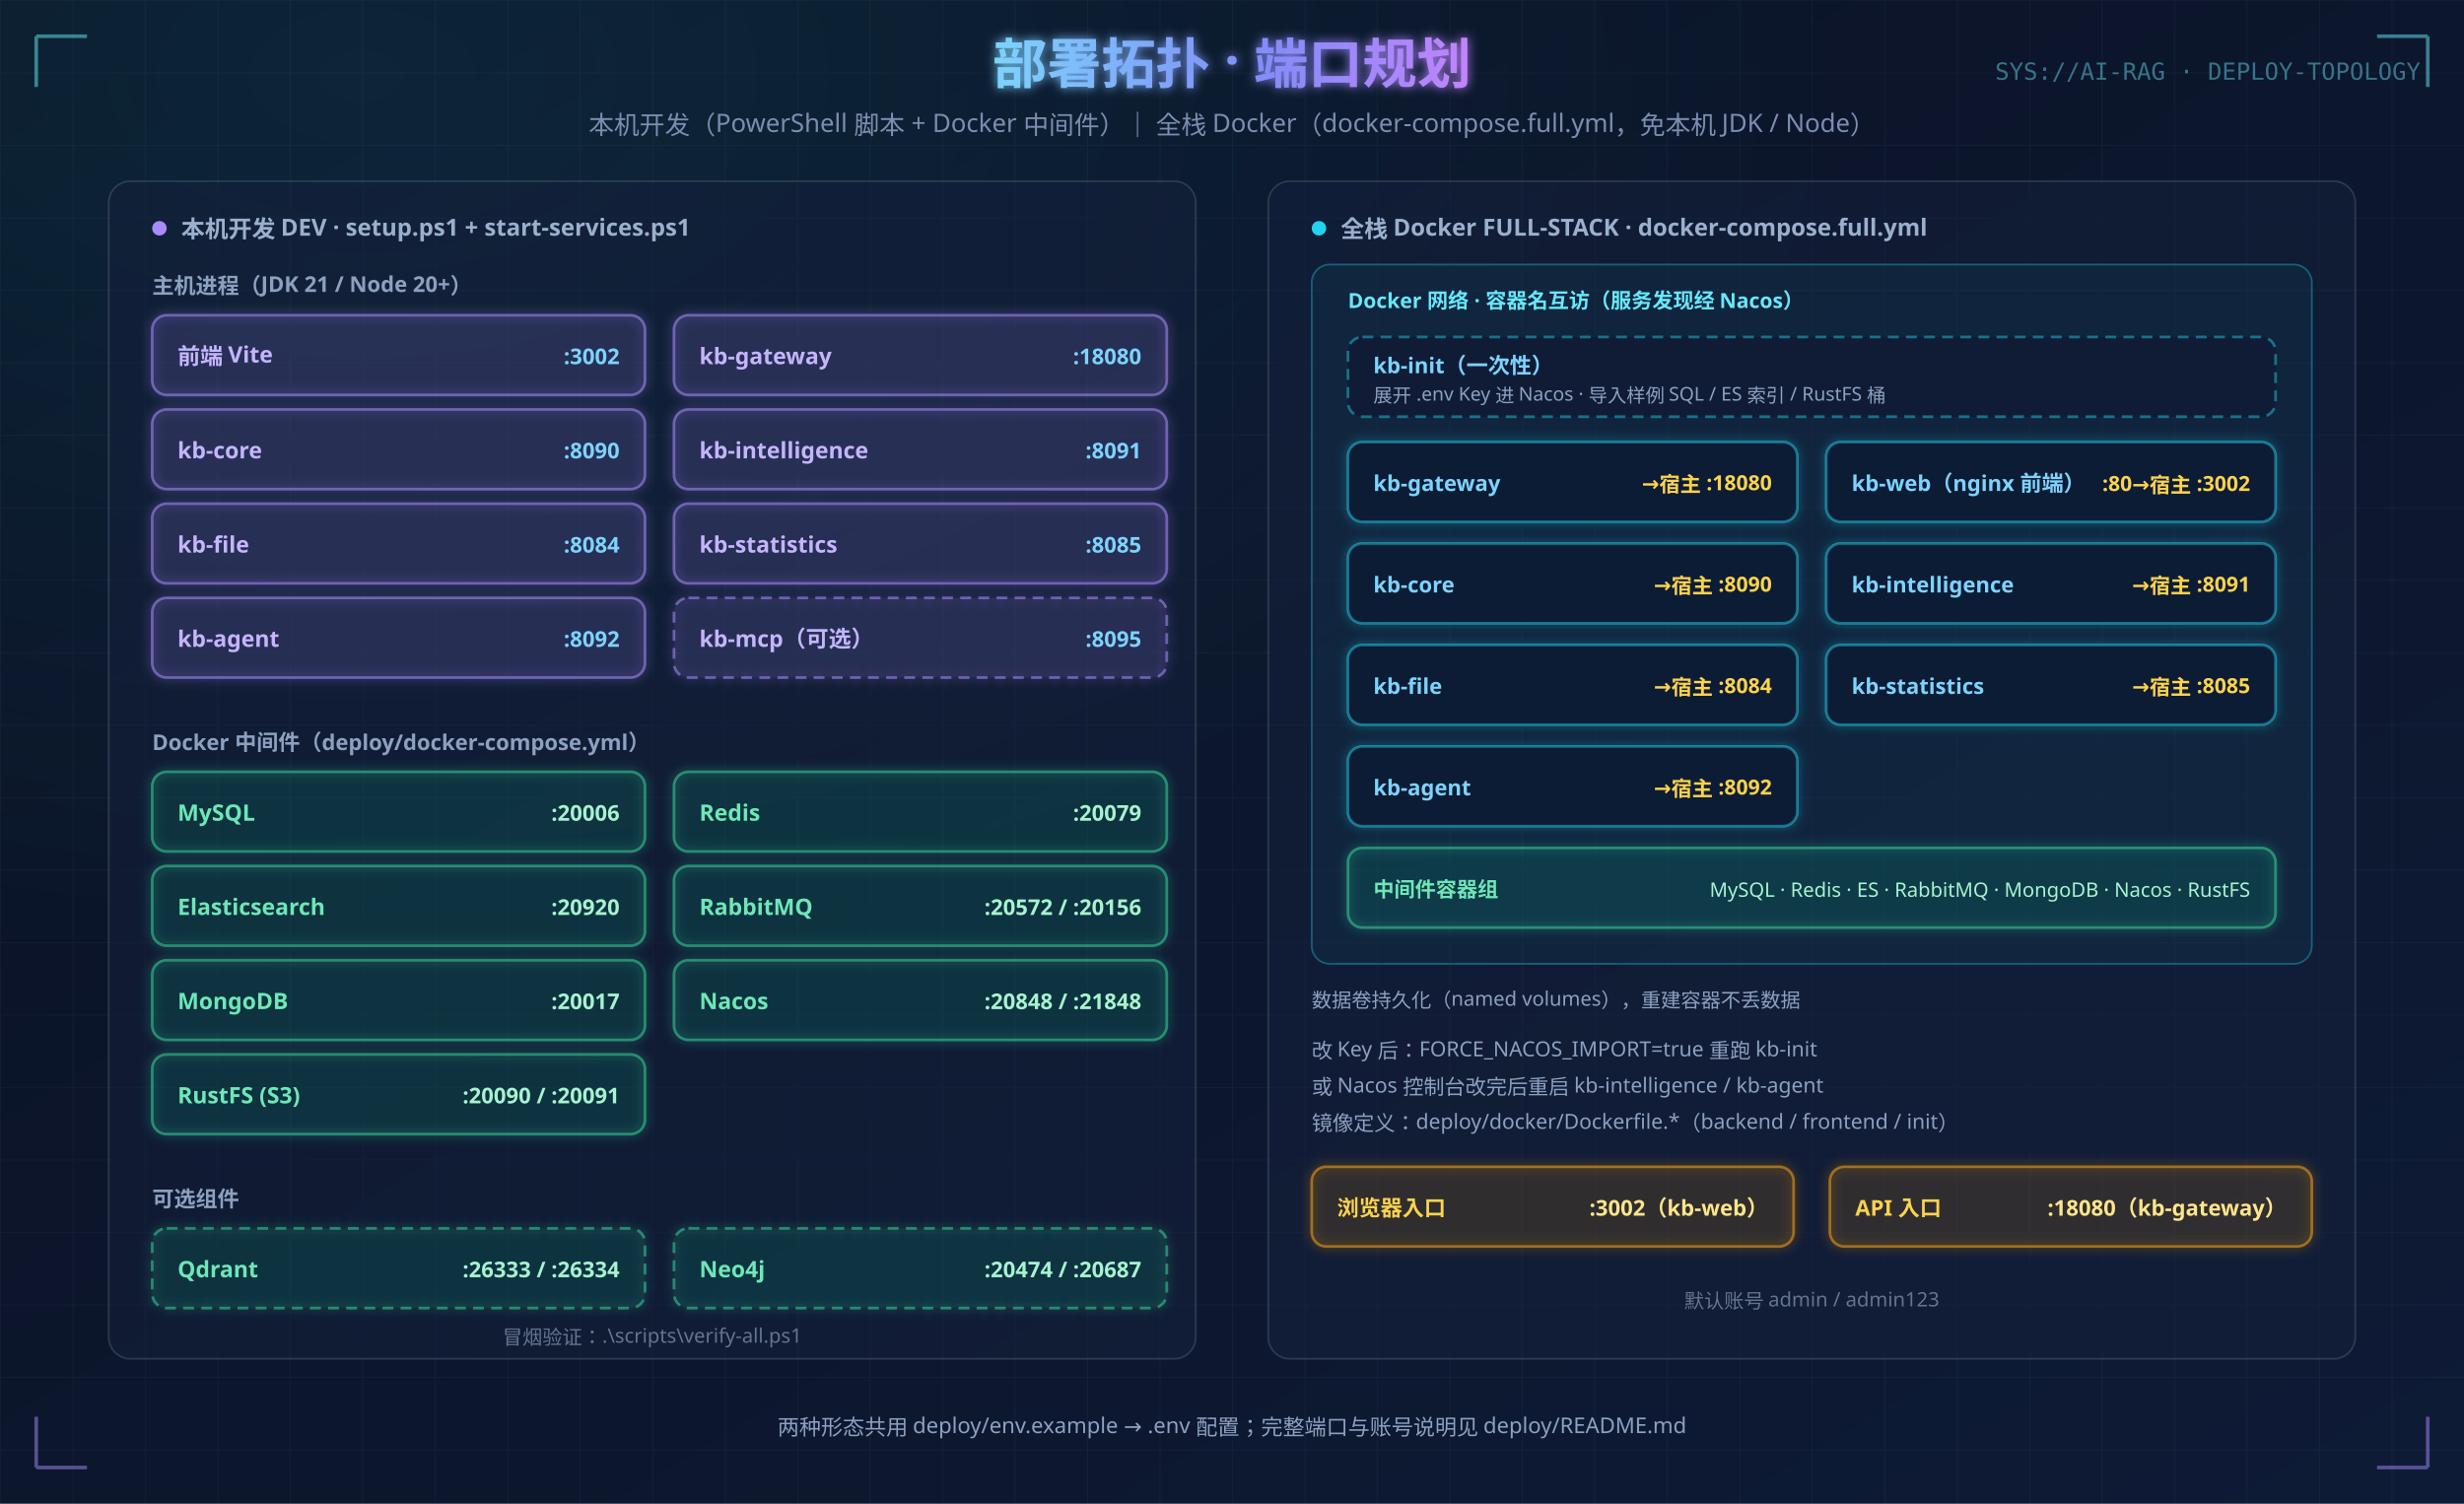
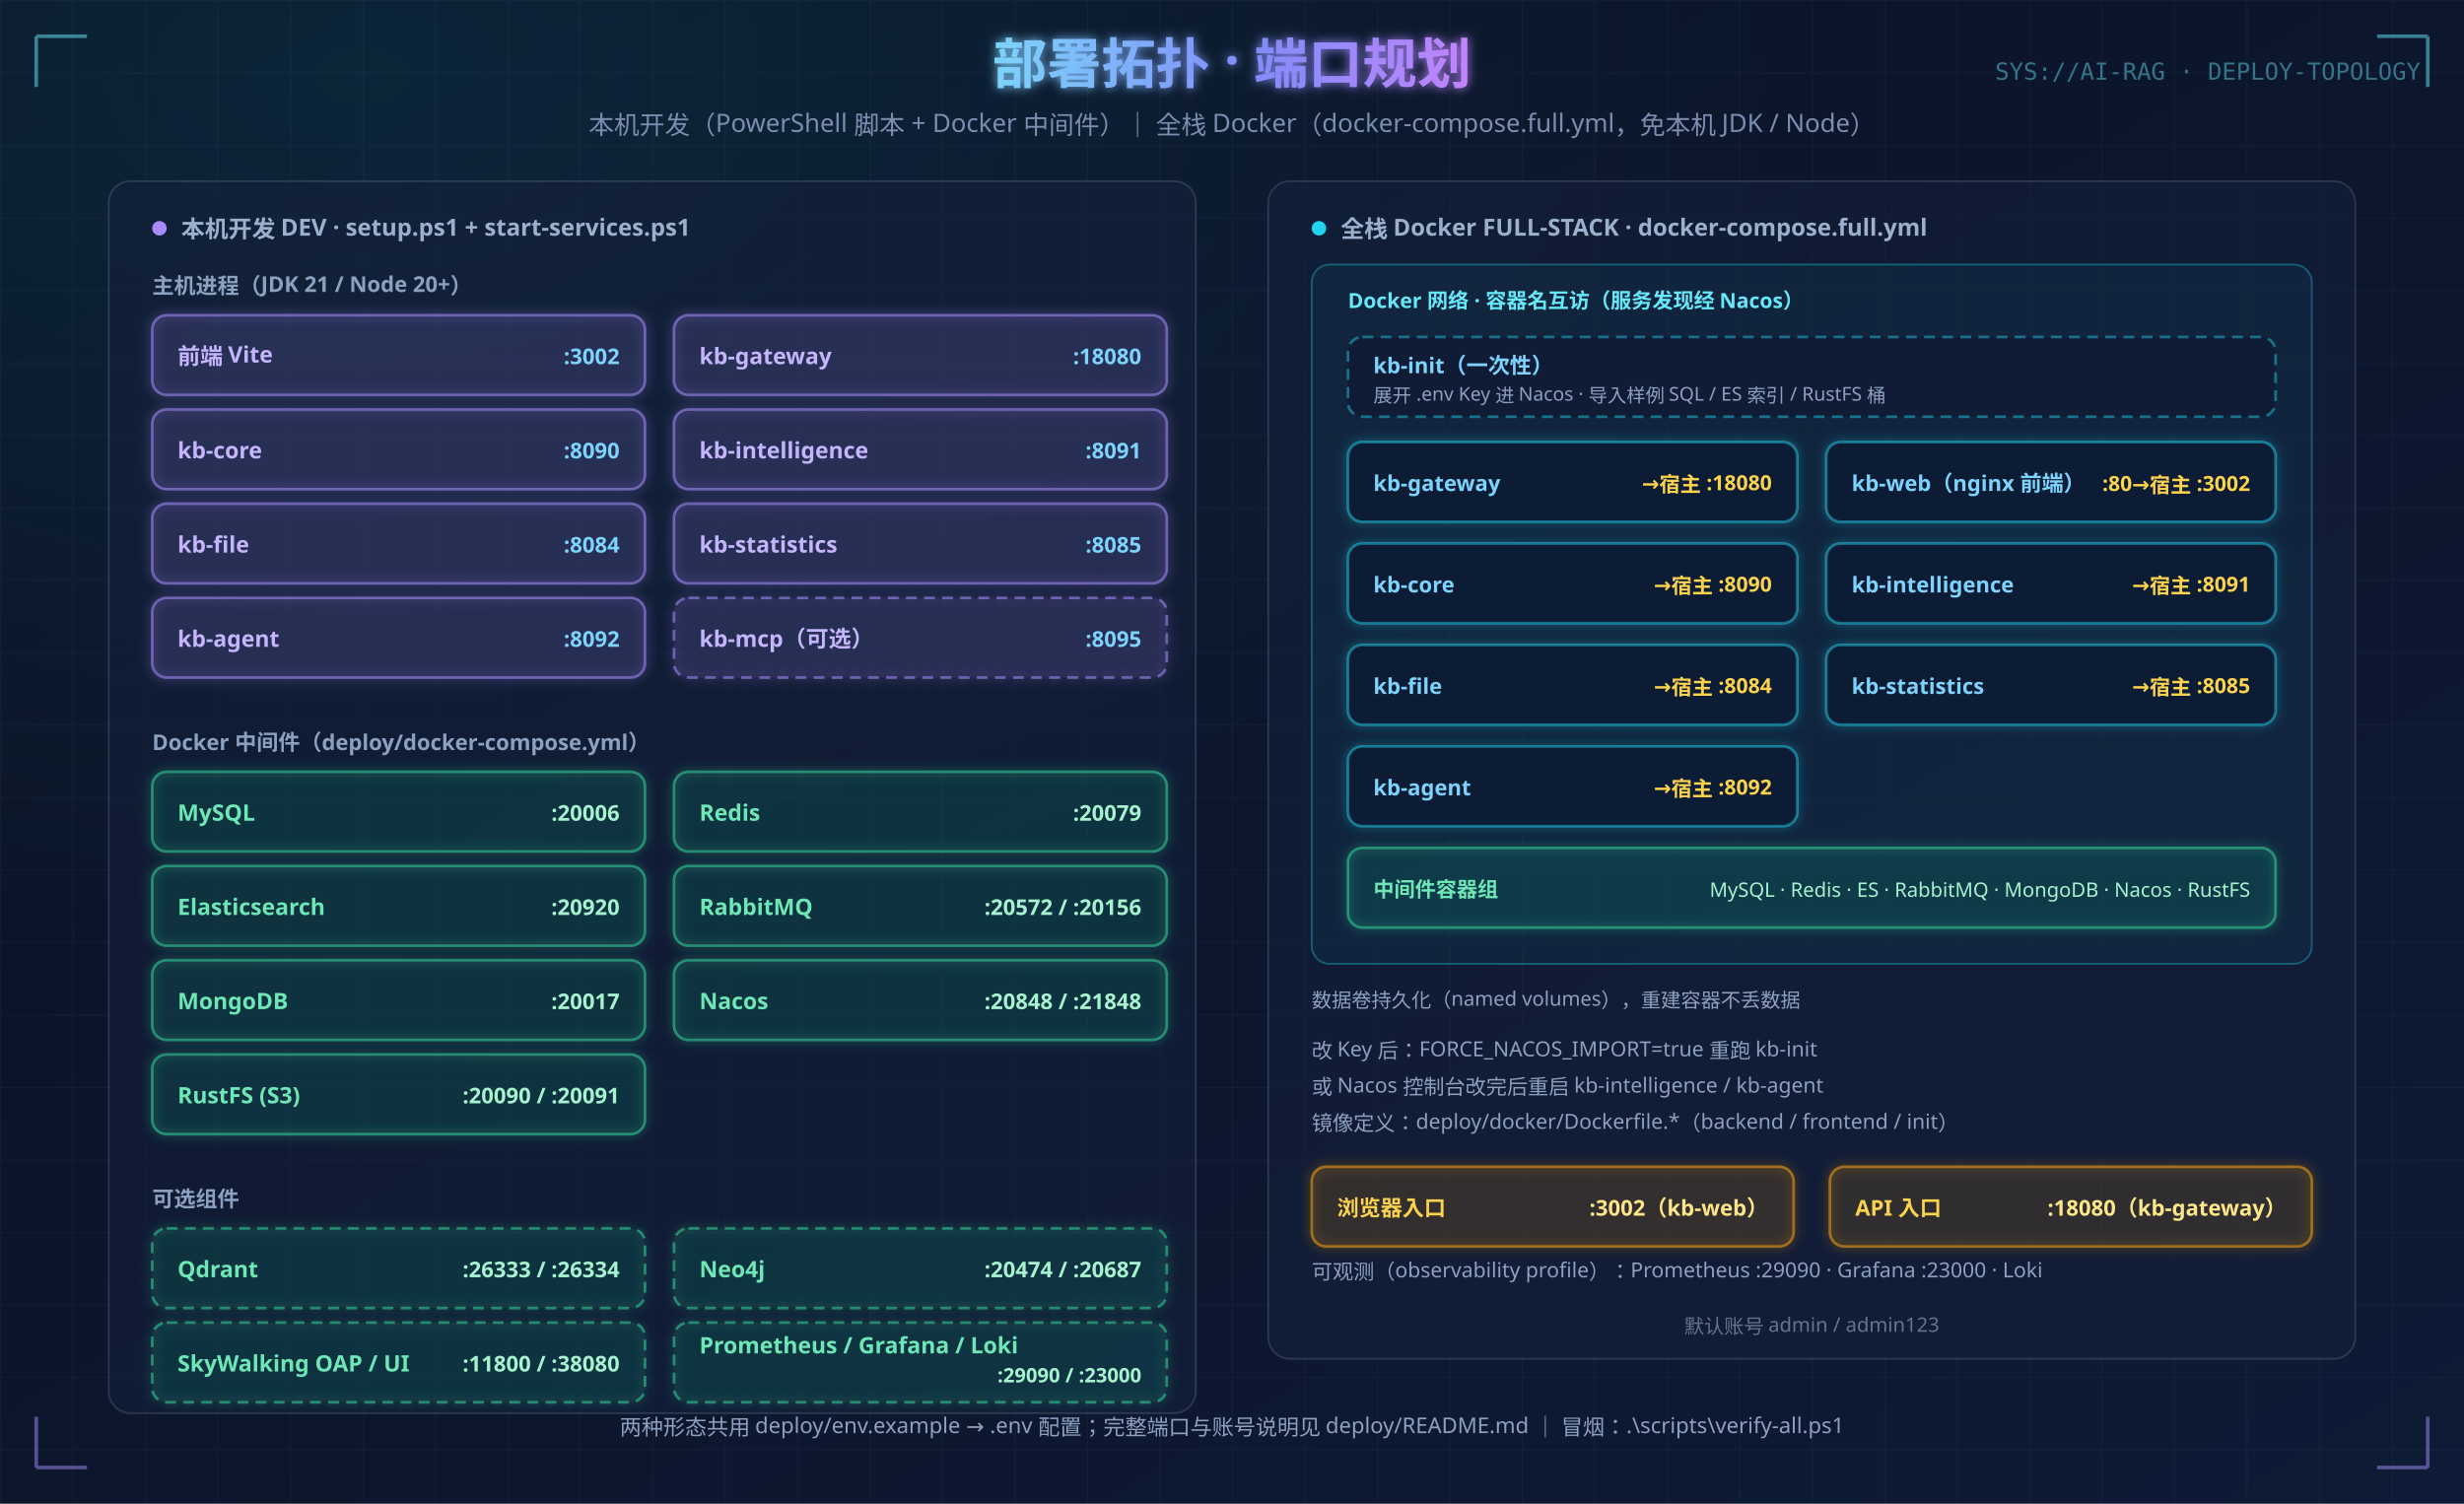
<svg xmlns="http://www.w3.org/2000/svg" viewBox="0 0 1360 830" font-family="Segoe UI, Microsoft YaHei, PingFang SC, sans-serif">
  <defs>
    <linearGradient id="bg" x1="0" y1="0" x2="1" y2="1">
      <stop offset="0" stop-color="#0A1122" />
      <stop offset="1" stop-color="#0E1B36" />
    </linearGradient>
    <linearGradient id="titleGrad" x1="0" y1="0" x2="1" y2="0">
      <stop offset="0" stop-color="#7DD3FC" />
      <stop offset="0.55" stop-color="#818CF8" />
      <stop offset="1" stop-color="#C084FC" />
    </linearGradient>
    <pattern id="grid" width="40" height="40" patternUnits="userSpaceOnUse">
      <path d="M 40 0 L 0 0 0 40" fill="none" stroke="rgba(148,163,184,0.06)" stroke-width="1" />
    </pattern>
    <radialGradient id="glowCyan" cx="0.15" cy="0.05" r="0.6">
      <stop offset="0" stop-color="rgba(34,211,238,0.10)" />
      <stop offset="1" stop-color="rgba(34,211,238,0)" />
    </radialGradient>
    <filter id="glow" x="-60%" y="-60%" width="220%" height="220%">
      <feGaussianBlur stdDeviation="3" result="b" />
      <feMerge>
        <feMergeNode in="b" />
        <feMergeNode in="SourceGraphic" />
      </feMerge>
    </filter>
  </defs>
  <rect width="1360" height="830" fill="url(#bg)" />
  <rect width="1360" height="830" fill="url(#grid)" />
  <rect width="1360" height="830" fill="url(#glowCyan)" />
  <path d="M 20 20 h 28 M 20 20 v 28" stroke="rgba(103,232,249,0.5)" stroke-width="2" fill="none" />
  <path d="M 1340 20 h -28 M 1340 20 v 28" stroke="rgba(103,232,249,0.5)" stroke-width="2" fill="none" />
  <path d="M 20 810 h 28 M 20 810 v -28" stroke="rgba(167,139,250,0.5)" stroke-width="2" fill="none" />
  <path d="M 1340 810 h -28 M 1340 810 v -28" stroke="rgba(167,139,250,0.5)" stroke-width="2" fill="none" />
  <text x="1336" y="44" text-anchor="end" font-family="Consolas, monospace" font-size="13" fill="rgba(103,232,249,0.45)">SYS://AI-RAG · DEPLOY-TOPOLOGY</text>
  <text x="680" y="46" text-anchor="middle" font-size="30" font-weight="800" fill="url(#titleGrad)" filter="url(#glow)">部署拓扑 · 端口规划</text>
  <text x="680" y="74" text-anchor="middle" font-size="14" fill="#7C8DB0">本机开发（PowerShell 脚本 + Docker 中间件）｜ 全栈 Docker（docker-compose.full.yml，免本机 JDK / Node）</text>
-   <rect x="60" y="100" width="600" height="650" rx="12" fill="#141F3A" fill-opacity="0.55" stroke="rgba(148,163,184,0.22)" />
+   <rect x="60" y="100" width="600" height="680" rx="12" fill="#141F3A" fill-opacity="0.55" stroke="rgba(148,163,184,0.22)" />
  <circle cx="88" cy="126" r="4" fill="#A78BFA" />
  <text x="100" y="131" font-size="13" font-weight="700" fill="#9AB0CC">本机开发 DEV · setup.ps1 + start-services.ps1</text>
  <text x="84" y="162" font-size="12" font-weight="700" fill="#8CA0BF">主机进程（JDK 21 / Node 20+）</text>
  <g>
    <rect x="84" y="174" width="272" height="44" rx="8" fill="rgba(167,139,250,0.08)" stroke="rgba(167,139,250,0.55)" stroke-width="1.5" filter="url(#glow)" />
    <text x="98" y="201" font-size="12.5" font-weight="700" fill="#C4B5FD">前端 Vite</text>
    <text x="342" y="201" font-size="12" font-weight="700" fill="#7DD3FC" text-anchor="end">:3002</text>
    <rect x="372" y="174" width="272" height="44" rx="8" fill="rgba(167,139,250,0.08)" stroke="rgba(167,139,250,0.55)" stroke-width="1.5" filter="url(#glow)" />
    <text x="386" y="201" font-size="12.5" font-weight="700" fill="#C4B5FD">kb-gateway</text>
    <text x="630" y="201" font-size="12" font-weight="700" fill="#7DD3FC" text-anchor="end">:18080</text>
    <rect x="84" y="226" width="272" height="44" rx="8" fill="rgba(167,139,250,0.08)" stroke="rgba(167,139,250,0.55)" stroke-width="1.5" filter="url(#glow)" />
    <text x="98" y="253" font-size="12.5" font-weight="700" fill="#C4B5FD">kb-core</text>
    <text x="342" y="253" font-size="12" font-weight="700" fill="#7DD3FC" text-anchor="end">:8090</text>
    <rect x="372" y="226" width="272" height="44" rx="8" fill="rgba(167,139,250,0.08)" stroke="rgba(167,139,250,0.55)" stroke-width="1.5" filter="url(#glow)" />
    <text x="386" y="253" font-size="12.5" font-weight="700" fill="#C4B5FD">kb-intelligence</text>
    <text x="630" y="253" font-size="12" font-weight="700" fill="#7DD3FC" text-anchor="end">:8091</text>
    <rect x="84" y="278" width="272" height="44" rx="8" fill="rgba(167,139,250,0.08)" stroke="rgba(167,139,250,0.55)" stroke-width="1.5" filter="url(#glow)" />
    <text x="98" y="305" font-size="12.5" font-weight="700" fill="#C4B5FD">kb-file</text>
    <text x="342" y="305" font-size="12" font-weight="700" fill="#7DD3FC" text-anchor="end">:8084</text>
    <rect x="372" y="278" width="272" height="44" rx="8" fill="rgba(167,139,250,0.08)" stroke="rgba(167,139,250,0.55)" stroke-width="1.5" filter="url(#glow)" />
    <text x="386" y="305" font-size="12.5" font-weight="700" fill="#C4B5FD">kb-statistics</text>
    <text x="630" y="305" font-size="12" font-weight="700" fill="#7DD3FC" text-anchor="end">:8085</text>
    <rect x="84" y="330" width="272" height="44" rx="8" fill="rgba(167,139,250,0.08)" stroke="rgba(167,139,250,0.55)" stroke-width="1.5" filter="url(#glow)" />
    <text x="98" y="357" font-size="12.5" font-weight="700" fill="#C4B5FD">kb-agent</text>
    <text x="342" y="357" font-size="12" font-weight="700" fill="#7DD3FC" text-anchor="end">:8092</text>
    <rect x="372" y="330" width="272" height="44" rx="8" fill="rgba(167,139,250,0.08)" stroke="rgba(167,139,250,0.55)" stroke-width="1.5" stroke-dasharray="6 4" filter="url(#glow)" />
    <text x="386" y="357" font-size="12.5" font-weight="700" fill="#C4B5FD">kb-mcp（可选）</text>
    <text x="630" y="357" font-size="12" font-weight="700" fill="#7DD3FC" text-anchor="end">:8095</text>
  </g>
  <text x="84" y="414" font-size="12" font-weight="700" fill="#8CA0BF">Docker 中间件（deploy/docker-compose.yml）</text>
  <g>
    <rect x="84" y="426" width="272" height="44" rx="8" fill="rgba(52,211,153,0.07)" stroke="rgba(52,211,153,0.55)" stroke-width="1.5" filter="url(#glow)" />
    <text x="98" y="453" font-size="12.5" font-weight="700" fill="#6EE7B7">MySQL</text>
    <text x="342" y="453" font-size="12" font-weight="700" fill="#A7F3D0" text-anchor="end">:20006</text>
    <rect x="372" y="426" width="272" height="44" rx="8" fill="rgba(52,211,153,0.07)" stroke="rgba(52,211,153,0.55)" stroke-width="1.5" filter="url(#glow)" />
    <text x="386" y="453" font-size="12.5" font-weight="700" fill="#6EE7B7">Redis</text>
    <text x="630" y="453" font-size="12" font-weight="700" fill="#A7F3D0" text-anchor="end">:20079</text>
    <rect x="84" y="478" width="272" height="44" rx="8" fill="rgba(52,211,153,0.07)" stroke="rgba(52,211,153,0.55)" stroke-width="1.5" filter="url(#glow)" />
    <text x="98" y="505" font-size="12.5" font-weight="700" fill="#6EE7B7">Elasticsearch</text>
    <text x="342" y="505" font-size="12" font-weight="700" fill="#A7F3D0" text-anchor="end">:20920</text>
    <rect x="372" y="478" width="272" height="44" rx="8" fill="rgba(52,211,153,0.07)" stroke="rgba(52,211,153,0.55)" stroke-width="1.5" filter="url(#glow)" />
    <text x="386" y="505" font-size="12.5" font-weight="700" fill="#6EE7B7">RabbitMQ</text>
    <text x="630" y="505" font-size="12" font-weight="700" fill="#A7F3D0" text-anchor="end">:20572 / :20156</text>
    <rect x="84" y="530" width="272" height="44" rx="8" fill="rgba(52,211,153,0.07)" stroke="rgba(52,211,153,0.55)" stroke-width="1.5" filter="url(#glow)" />
    <text x="98" y="557" font-size="12.5" font-weight="700" fill="#6EE7B7">MongoDB</text>
    <text x="342" y="557" font-size="12" font-weight="700" fill="#A7F3D0" text-anchor="end">:20017</text>
    <rect x="372" y="530" width="272" height="44" rx="8" fill="rgba(52,211,153,0.07)" stroke="rgba(52,211,153,0.55)" stroke-width="1.5" filter="url(#glow)" />
    <text x="386" y="557" font-size="12.5" font-weight="700" fill="#6EE7B7">Nacos</text>
    <text x="630" y="557" font-size="12" font-weight="700" fill="#A7F3D0" text-anchor="end">:20848 / :21848</text>
    <rect x="84" y="582" width="272" height="44" rx="8" fill="rgba(52,211,153,0.07)" stroke="rgba(52,211,153,0.55)" stroke-width="1.5" filter="url(#glow)" />
    <text x="98" y="609" font-size="12.5" font-weight="700" fill="#6EE7B7">RustFS (S3)</text>
    <text x="342" y="609" font-size="12" font-weight="700" fill="#A7F3D0" text-anchor="end">:20090 / :20091</text>
  </g>
  <text x="84" y="666" font-size="12" font-weight="700" fill="#8CA0BF">可选组件</text>
  <g>
    <rect x="84" y="678" width="272" height="44" rx="8" fill="rgba(52,211,153,0.07)" stroke="rgba(52,211,153,0.55)" stroke-width="1.5" stroke-dasharray="6 4" filter="url(#glow)" />
    <text x="98" y="705" font-size="12.5" font-weight="700" fill="#6EE7B7">Qdrant</text>
    <text x="342" y="705" font-size="12" font-weight="700" fill="#A7F3D0" text-anchor="end">:26333 / :26334</text>
    <rect x="372" y="678" width="272" height="44" rx="8" fill="rgba(52,211,153,0.07)" stroke="rgba(52,211,153,0.55)" stroke-width="1.5" stroke-dasharray="6 4" filter="url(#glow)" />
    <text x="386" y="705" font-size="12.5" font-weight="700" fill="#6EE7B7">Neo4j</text>
    <text x="630" y="705" font-size="12" font-weight="700" fill="#A7F3D0" text-anchor="end">:20474 / :20687</text>
+     <rect x="84" y="730" width="272" height="44" rx="8" fill="rgba(52,211,153,0.07)" stroke="rgba(52,211,153,0.55)" stroke-width="1.5" stroke-dasharray="6 4" filter="url(#glow)" />
+     <text x="98" y="757" font-size="12.5" font-weight="700" fill="#6EE7B7">SkyWalking OAP / UI</text>
+     <text x="342" y="757" font-size="12" font-weight="700" fill="#A7F3D0" text-anchor="end">:11800 / :38080</text>
+     <rect x="372" y="730" width="272" height="44" rx="8" fill="rgba(52,211,153,0.07)" stroke="rgba(52,211,153,0.55)" stroke-width="1.5" stroke-dasharray="6 4" filter="url(#glow)" />
+     <text x="386" y="747" font-size="12.5" font-weight="700" fill="#6EE7B7">Prometheus / Grafana / Loki</text>
+     <text x="630" y="763" font-size="11" font-weight="700" fill="#A7F3D0" text-anchor="end">:29090 / :23000</text>
  </g>
-   <text x="360" y="742" text-anchor="middle" font-size="11" fill="#64748B">冒烟验证：.\scripts\verify-all.ps1</text>
  <rect x="700" y="100" width="600" height="650" rx="12" fill="#141F3A" fill-opacity="0.55" stroke="rgba(148,163,184,0.22)" />
  <circle cx="728" cy="126" r="4" fill="#22D3EE" />
  <text x="740" y="131" font-size="13" font-weight="700" fill="#9AB0CC">全栈 Docker FULL-STACK · docker-compose.full.yml</text>
  <rect x="724" y="146" width="552" height="386" rx="10" fill="rgba(34,211,238,0.05)" stroke="rgba(34,211,238,0.35)" />
  <text x="744" y="170" font-size="11.5" font-weight="700" fill="#67E8F9">Docker 网络 · 容器名互访（服务发现经 Nacos）</text>
  <g>
    <rect x="744" y="186" width="512" height="44" rx="8" fill="#101C36" stroke="rgba(34,211,238,0.45)" stroke-width="1.5" stroke-dasharray="6 4" />
    <text x="758" y="206" font-size="12" font-weight="700" fill="#7DD3FC">kb-init（一次性）</text>
    <text x="758" y="222" font-size="10.5" fill="#8CA0BF">展开 .env Key 进 Nacos · 导入样例 SQL / ES 索引 / RustFS 桶</text>
    <rect x="744" y="244" width="248" height="44" rx="8" fill="#101C36" stroke="rgba(34,211,238,0.45)" stroke-width="1.5" filter="url(#glow)" />
    <text x="758" y="271" font-size="12" font-weight="700" fill="#7DD3FC">kb-gateway</text>
    <text x="978" y="271" font-size="11.5" font-weight="700" fill="#FCD34D" text-anchor="end">→宿主 :18080</text>
    <rect x="1008" y="244" width="248" height="44" rx="8" fill="#101C36" stroke="rgba(34,211,238,0.45)" stroke-width="1.5" filter="url(#glow)" />
    <text x="1022" y="271" font-size="12" font-weight="700" fill="#7DD3FC">kb-web（nginx 前端）</text>
    <text x="1242" y="271" font-size="11.5" font-weight="700" fill="#FCD34D" text-anchor="end">:80→宿主 :3002</text>
    <rect x="744" y="300" width="248" height="44" rx="8" fill="#101C36" stroke="rgba(34,211,238,0.45)" stroke-width="1.5" filter="url(#glow)" />
    <text x="758" y="327" font-size="12" font-weight="700" fill="#7DD3FC">kb-core</text>
    <text x="978" y="327" font-size="11.5" font-weight="700" fill="#FCD34D" text-anchor="end">→宿主 :8090</text>
    <rect x="1008" y="300" width="248" height="44" rx="8" fill="#101C36" stroke="rgba(34,211,238,0.45)" stroke-width="1.5" filter="url(#glow)" />
    <text x="1022" y="327" font-size="12" font-weight="700" fill="#7DD3FC">kb-intelligence</text>
    <text x="1242" y="327" font-size="11.5" font-weight="700" fill="#FCD34D" text-anchor="end">→宿主 :8091</text>
    <rect x="744" y="356" width="248" height="44" rx="8" fill="#101C36" stroke="rgba(34,211,238,0.45)" stroke-width="1.5" filter="url(#glow)" />
    <text x="758" y="383" font-size="12" font-weight="700" fill="#7DD3FC">kb-file</text>
    <text x="978" y="383" font-size="11.5" font-weight="700" fill="#FCD34D" text-anchor="end">→宿主 :8084</text>
    <rect x="1008" y="356" width="248" height="44" rx="8" fill="#101C36" stroke="rgba(34,211,238,0.45)" stroke-width="1.5" filter="url(#glow)" />
    <text x="1022" y="383" font-size="12" font-weight="700" fill="#7DD3FC">kb-statistics</text>
    <text x="1242" y="383" font-size="11.5" font-weight="700" fill="#FCD34D" text-anchor="end">→宿主 :8085</text>
    <rect x="744" y="412" width="248" height="44" rx="8" fill="#101C36" stroke="rgba(34,211,238,0.45)" stroke-width="1.5" filter="url(#glow)" />
    <text x="758" y="439" font-size="12" font-weight="700" fill="#7DD3FC">kb-agent</text>
    <text x="978" y="439" font-size="11.5" font-weight="700" fill="#FCD34D" text-anchor="end">→宿主 :8092</text>
    <rect x="744" y="468" width="512" height="44" rx="8" fill="rgba(52,211,153,0.07)" stroke="rgba(52,211,153,0.55)" stroke-width="1.5" filter="url(#glow)" />
    <text x="758" y="495" font-size="11.5" font-weight="700" fill="#6EE7B7">中间件容器组</text>
    <text x="1242" y="495" font-size="11" fill="#A7F3D0" text-anchor="end">MySQL · Redis · ES · RabbitMQ · MongoDB · Nacos · RustFS</text>
  </g>
  <text x="724" y="556" font-size="11" fill="#8CA0BF">数据卷持久化（named volumes），重建容器不丢数据</text>
  <text x="724" y="584" font-size="11.5" fill="#8CA0BF">改 Key 后：FORCE_NACOS_IMPORT=true 重跑 kb-init</text>
  <text x="724" y="604" font-size="11.5" fill="#8CA0BF">或 Nacos 控制台改完后重启 kb-intelligence / kb-agent</text>
  <text x="724" y="624" font-size="11.5" fill="#8CA0BF">镜像定义：deploy/docker/Dockerfile.*（backend / frontend / init）</text>
+   <text x="724" y="706" font-size="11.5" fill="#8CA0BF">可观测（observability profile）：Prometheus :29090 · Grafana :23000 · Loki</text>
  <g>
-     <rect x="724" y="644" width="266" height="44" rx="8" fill="rgba(245,158,11,0.07)" stroke="rgba(245,158,11,0.55)" stroke-width="1.5" filter="url(#glow)" />
+     <rect x="724" y="644" width="266" height="44" rx="8" fill="rgba(245,158,11,0.08)" stroke="rgba(245,158,11,0.55)" stroke-width="1.5" filter="url(#glow)" />
    <text x="738" y="671" font-size="12" font-weight="700" fill="#FCD34D">浏览器入口</text>
    <text x="976" y="671" font-size="12" font-weight="700" fill="#FDE68A" text-anchor="end">:3002（kb-web）</text>
    <rect x="1010" y="644" width="266" height="44" rx="8" fill="rgba(245,158,11,0.07)" stroke="rgba(245,158,11,0.55)" stroke-width="1.5" filter="url(#glow)" />
    <text x="1024" y="671" font-size="12" font-weight="700" fill="#FCD34D">API 入口</text>
    <text x="1262" y="671" font-size="12" font-weight="700" fill="#FDE68A" text-anchor="end">:18080（kb-gateway）</text>
  </g>
-   <text x="1000" y="722" text-anchor="middle" font-size="11" fill="#64748B">默认账号 admin / admin123</text>
-   <text x="680" y="792" text-anchor="middle" font-size="12" fill="#8CA0BF">两种形态共用 deploy/env.example → .env 配置；完整端口与账号说明见 deploy/README.md</text>
+   <text x="1000" y="736" text-anchor="middle" font-size="11" fill="#64748B">默认账号 admin / admin123</text>
+   <text x="680" y="792" text-anchor="middle" font-size="12" fill="#8CA0BF">两种形态共用 deploy/env.example → .env 配置；完整端口与账号说明见 deploy/README.md ｜ 冒烟：.\scripts\verify-all.ps1</text>
</svg>
